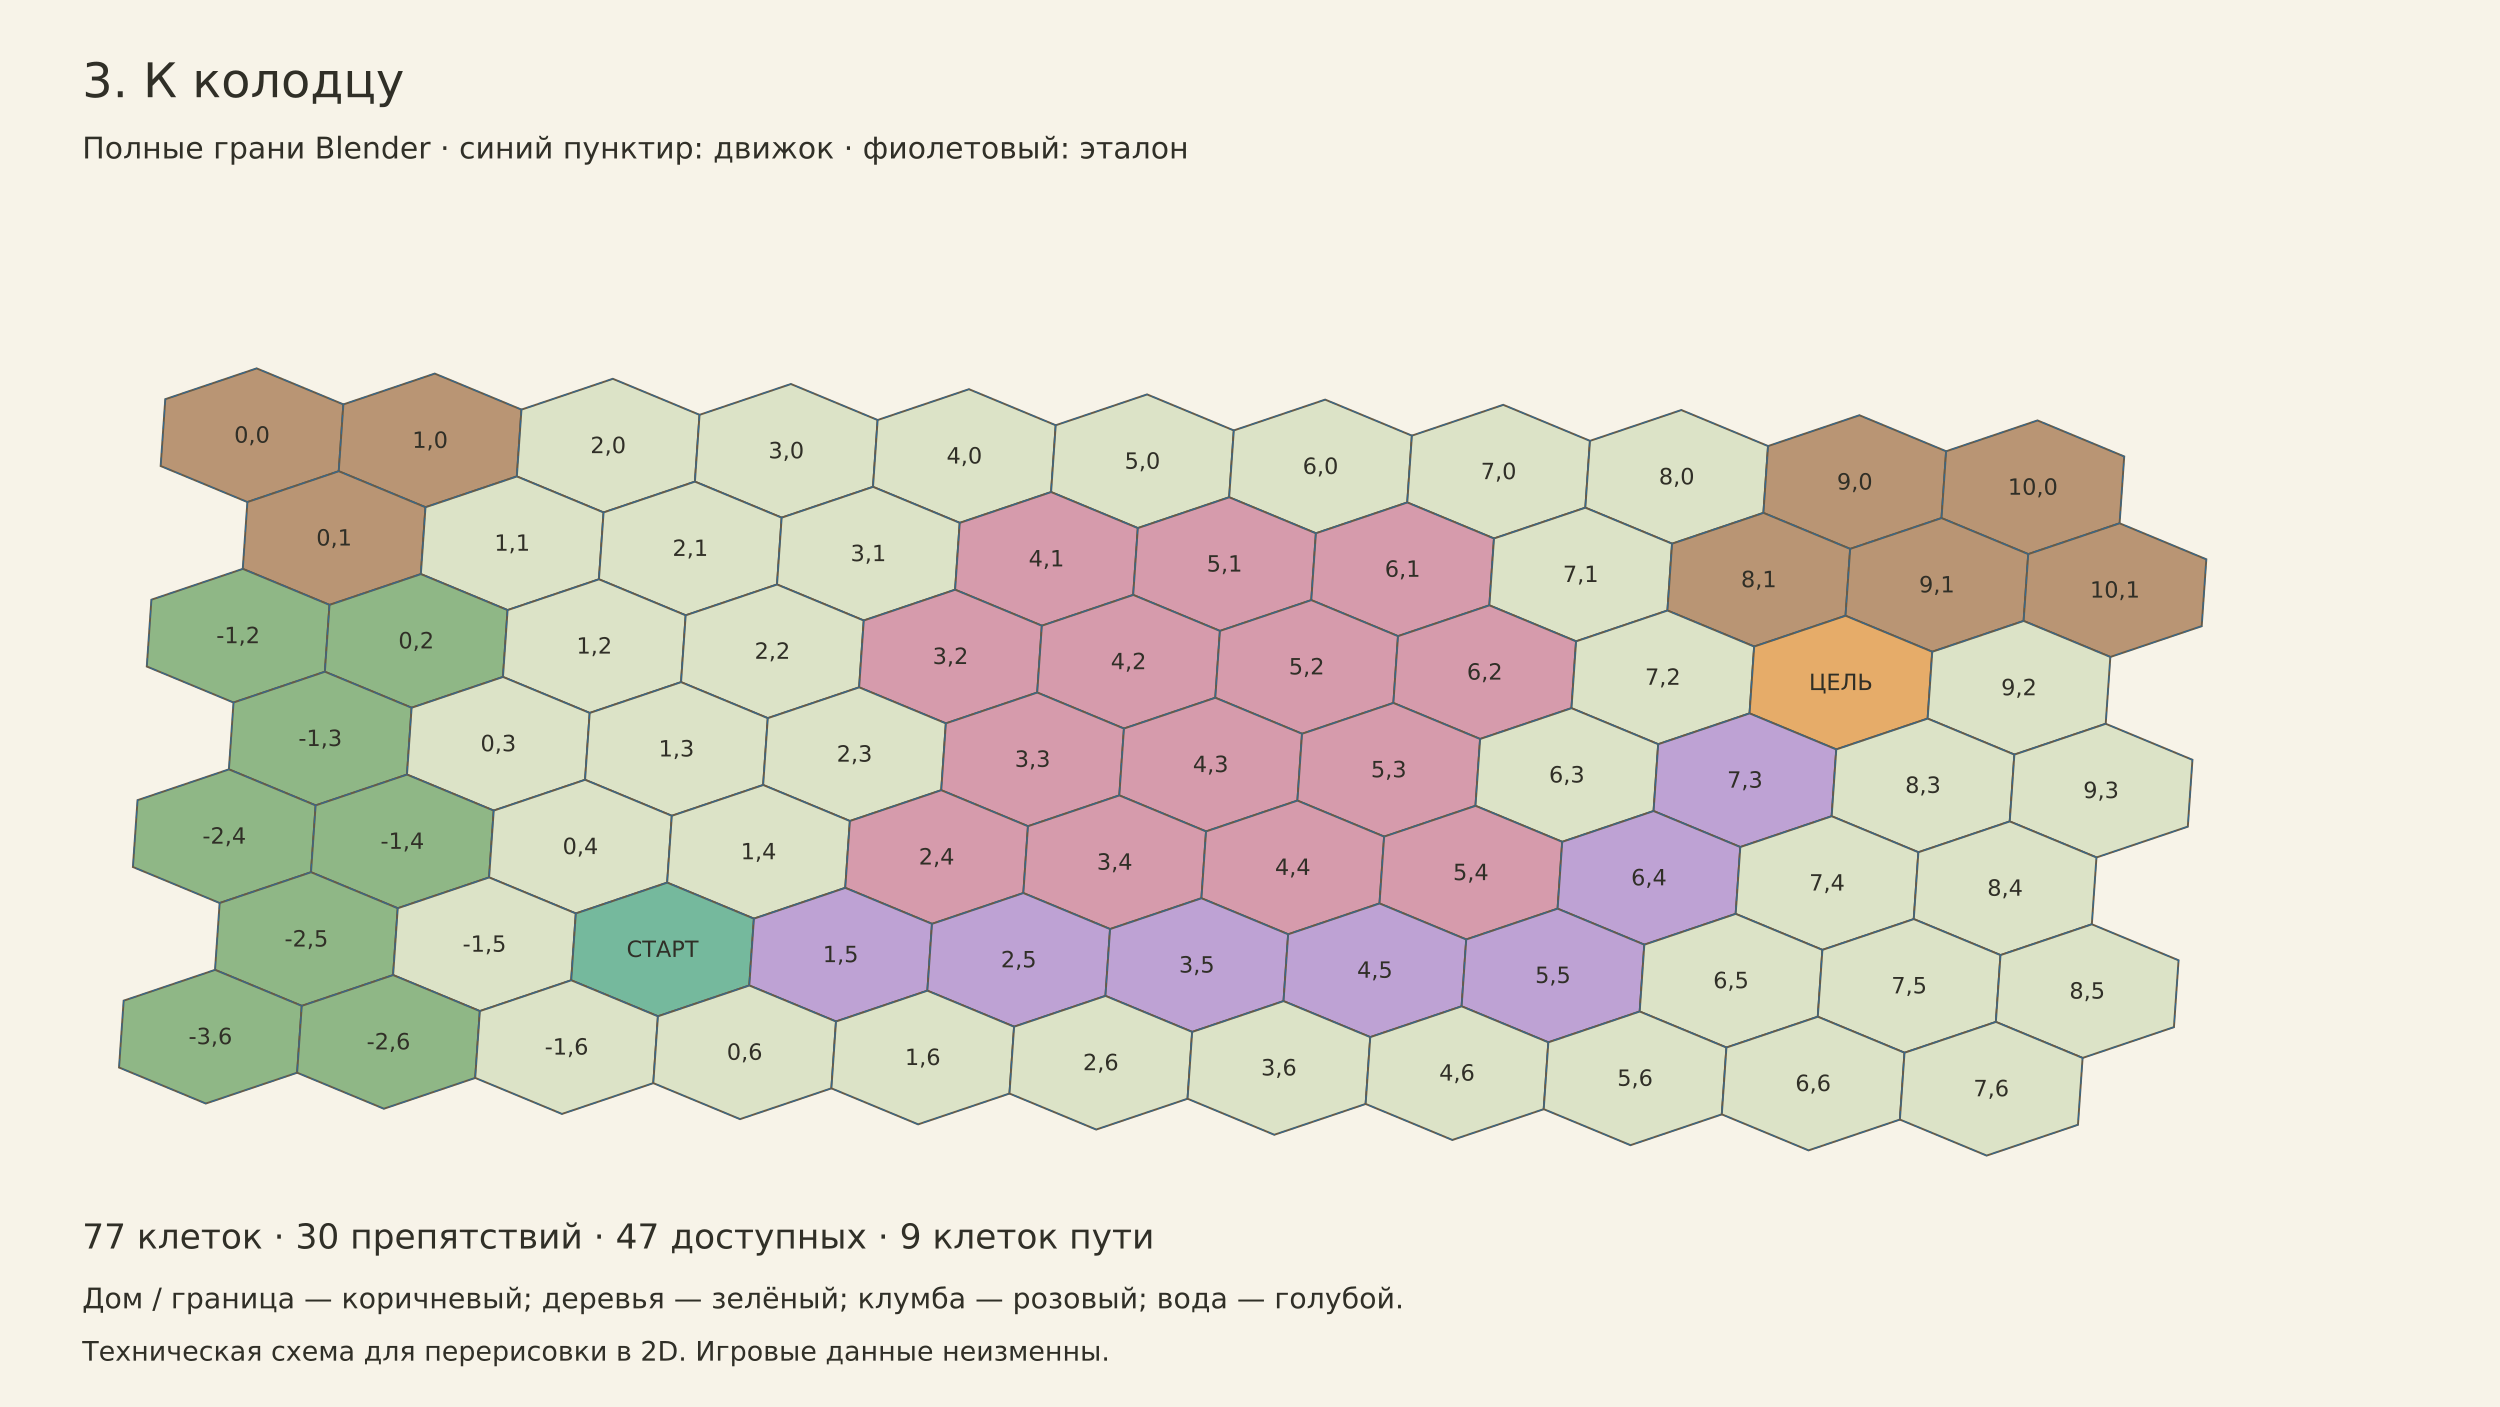
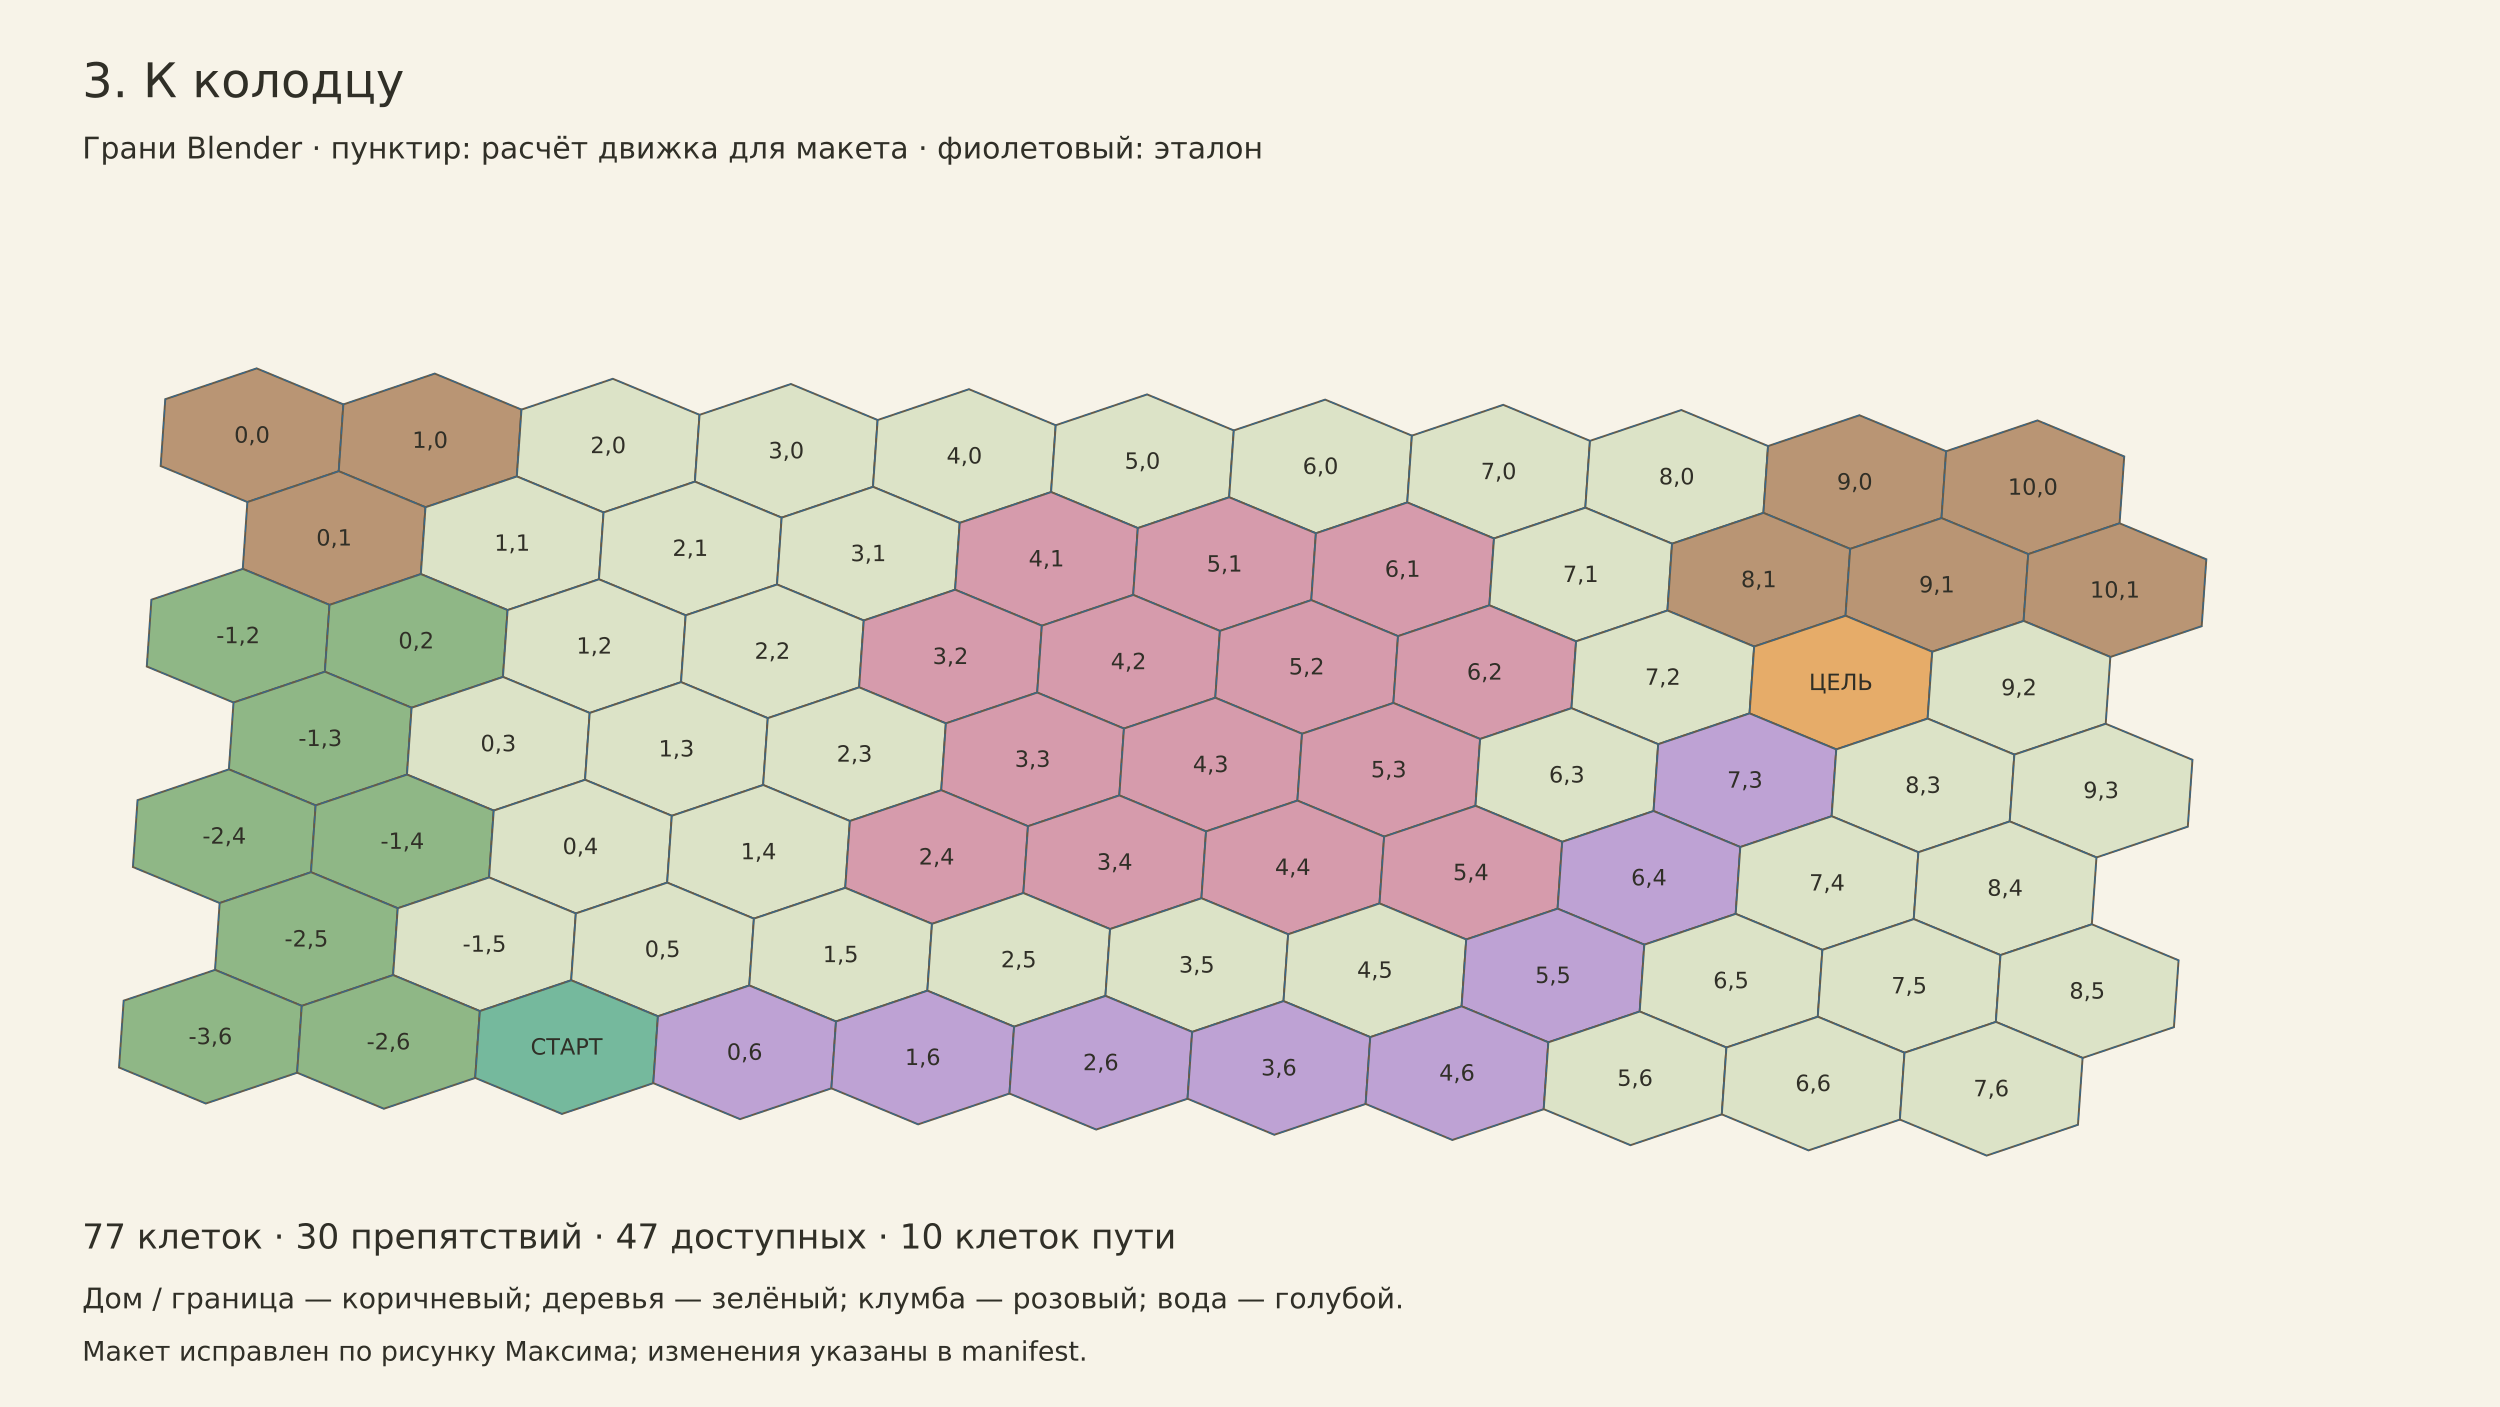
<svg xmlns="http://www.w3.org/2000/svg" viewBox="0 0 1672 941">
  <rect width="100%" height="100%" fill="#f7f3e8" />
  <g font-family="DejaVu Sans,sans-serif" fill="#302f27">
    <text x="55" y="65" font-size="32">3. К колодцу</text>
-     <text x="55" y="106" font-size="20">Полные грани Blender · синий пунктир: движок · фиолетовый: эталон</text>
+     <text x="55" y="106" font-size="20">Грани Blender · пунктир: расчёт движка для макета · фиолетовый: эталон</text>
    <polygon points="226.555,315.161 165.457,335.768 107.453,311.679 110.546,266.982 171.643,246.375 229.648,270.464" fill="#b99574" stroke="#655b49" stroke-width="1.3" />
    <polygon points="226.555,315.161 165.457,335.768 107.453,311.679 110.546,266.982 171.643,246.375 229.648,270.464" fill="none" stroke="#326a93" stroke-width=".7" stroke-dasharray="5 3" />
    <text x="168.55" y="296.071" text-anchor="middle" font-size="15">0,0</text>
    <polygon points="345.657,318.643 284.56,339.25 226.555,315.161 229.648,270.464 290.746,249.857 348.75,273.946" fill="#b99574" stroke="#655b49" stroke-width="1.3" />
    <polygon points="345.657,318.643 284.56,339.25 226.555,315.161 229.648,270.464 290.746,249.857 348.75,273.946" fill="none" stroke="#326a93" stroke-width=".7" stroke-dasharray="5 3" />
    <text x="287.653" y="299.554" text-anchor="middle" font-size="15">1,0</text>
    <polygon points="464.759,322.125 403.662,342.732 345.657,318.643 348.75,273.946 409.848,253.339 467.852,277.429" fill="#dce3c7" stroke="#655b49" stroke-width="1.3" />
    <polygon points="464.76,322.125 403.662,342.732 345.657,318.643 348.75,273.946 409.848,253.339 467.852,277.429" fill="none" stroke="#326a93" stroke-width=".7" stroke-dasharray="5 3" />
    <text x="406.755" y="303.036" text-anchor="middle" font-size="15">2,0</text>
    <polygon points="583.862,325.607 522.764,346.214 464.759,322.125 467.852,277.429 528.95,256.821 586.955,280.911" fill="#dce3c7" stroke="#655b49" stroke-width="1.3" />
    <polygon points="583.862,325.607 522.764,346.214 464.76,322.125 467.852,277.429 528.95,256.821 586.955,280.911" fill="none" stroke="#326a93" stroke-width=".7" stroke-dasharray="5 3" />
    <text x="525.857" y="306.518" text-anchor="middle" font-size="15">3,0</text>
    <polygon points="702.964,329.089 641.866,349.696 583.862,325.607 586.955,280.911 648.052,260.304 706.057,284.393" fill="#dce3c7" stroke="#655b49" stroke-width="1.3" />
    <polygon points="702.964,329.089 641.866,349.696 583.862,325.607 586.955,280.911 648.052,260.304 706.057,284.393" fill="none" stroke="#326a93" stroke-width=".7" stroke-dasharray="5 3" />
    <text x="644.959" y="310" text-anchor="middle" font-size="15">4,0</text>
    <polygon points="822.066,332.571 760.969,353.179 702.964,329.089 706.057,284.393 767.155,263.786 825.159,287.875" fill="#dce3c7" stroke="#655b49" stroke-width="1.3" />
    <polygon points="822.066,332.571 760.969,353.179 702.964,329.089 706.057,284.393 767.155,263.786 825.159,287.875" fill="none" stroke="#326a93" stroke-width=".7" stroke-dasharray="5 3" />
    <text x="764.062" y="313.482" text-anchor="middle" font-size="15">5,0</text>
    <polygon points="941.169,336.054 880.071,356.661 822.066,332.571 825.159,287.875 886.257,267.268 944.262,291.357" fill="#dce3c7" stroke="#655b49" stroke-width="1.3" />
    <polygon points="941.169,336.054 880.071,356.661 822.066,332.571 825.159,287.875 886.257,267.268 944.262,291.357" fill="none" stroke="#326a93" stroke-width=".7" stroke-dasharray="5 3" />
    <text x="883.164" y="316.964" text-anchor="middle" font-size="15">6,0</text>
    <polygon points="1060.271,339.536 999.173,360.143 941.169,336.054 944.262,291.357 1005.359,270.75 1063.364,294.839" fill="#dce3c7" stroke="#655b49" stroke-width="1.3" />
    <polygon points="1060.271,339.536 999.173,360.143 941.169,336.054 944.262,291.357 1005.359,270.75 1063.364,294.839" fill="none" stroke="#326a93" stroke-width=".7" stroke-dasharray="5 3" />
    <text x="1002.266" y="320.446" text-anchor="middle" font-size="15">7,0</text>
    <polygon points="1179.373,343.018 1118.276,363.625 1060.271,339.536 1063.364,294.839 1124.462,274.232 1182.466,298.322" fill="#dce3c7" stroke="#655b49" stroke-width="1.3" />
    <polygon points="1179.373,343.018 1118.276,363.625 1060.271,339.536 1063.364,294.839 1124.462,274.232 1182.466,298.321" fill="none" stroke="#326a93" stroke-width=".7" stroke-dasharray="5 3" />
    <text x="1121.369" y="323.929" text-anchor="middle" font-size="15">8,0</text>
    <polygon points="1298.476,346.5 1237.378,367.107 1179.373,343.018 1182.466,298.322 1243.564,277.714 1301.569,301.804" fill="#b99574" stroke="#655b49" stroke-width="1.3" />
    <polygon points="1298.476,346.5 1237.378,367.107 1179.373,343.018 1182.466,298.321 1243.564,277.714 1301.568,301.804" fill="none" stroke="#326a93" stroke-width=".7" stroke-dasharray="5 3" />
    <text x="1240.471" y="327.411" text-anchor="middle" font-size="15">9,0</text>
    <polygon points="1417.578,349.982 1356.48,370.589 1298.476,346.5 1301.569,301.804 1362.666,281.197 1420.671,305.286" fill="#b99574" stroke="#655b49" stroke-width="1.3" />
    <polygon points="1417.578,349.982 1356.48,370.589 1298.476,346.5 1301.568,301.804 1362.666,281.196 1420.671,305.286" fill="none" stroke="#326a93" stroke-width=".7" stroke-dasharray="5 3" />
    <text x="1359.573" y="330.893" text-anchor="middle" font-size="15">10,0</text>
    <polygon points="281.467,383.947 220.369,404.554 162.364,380.464 165.457,335.768 226.555,315.161 284.56,339.25" fill="#b99574" stroke="#655b49" stroke-width="1.3" />
    <polygon points="281.467,383.946 220.369,404.554 162.364,380.464 165.457,335.768 226.555,315.161 284.56,339.25" fill="none" stroke="#326a93" stroke-width=".7" stroke-dasharray="5 3" />
    <text x="223.462" y="364.857" text-anchor="middle" font-size="15">0,1</text>
    <polygon points="400.569,387.429 339.471,408.036 281.467,383.947 284.56,339.25 345.657,318.643 403.662,342.732" fill="#dce3c7" stroke="#655b49" stroke-width="1.3" />
    <polygon points="400.569,387.429 339.471,408.036 281.467,383.946 284.56,339.25 345.657,318.643 403.662,342.732" fill="none" stroke="#326a93" stroke-width=".7" stroke-dasharray="5 3" />
    <text x="342.564" y="368.339" text-anchor="middle" font-size="15">1,1</text>
    <polygon points="519.671,390.911 458.574,411.518 400.569,387.429 403.662,342.732 464.759,322.125 522.764,346.214" fill="#dce3c7" stroke="#655b49" stroke-width="1.3" />
    <polygon points="519.671,390.911 458.574,411.518 400.569,387.429 403.662,342.732 464.76,322.125 522.764,346.214" fill="none" stroke="#326a93" stroke-width=".7" stroke-dasharray="5 3" />
    <text x="461.667" y="371.821" text-anchor="middle" font-size="15">2,1</text>
    <polygon points="638.774,394.393 577.676,415 519.671,390.911 522.764,346.214 583.862,325.607 641.866,349.696" fill="#dce3c7" stroke="#655b49" stroke-width="1.3" />
    <polygon points="638.774,394.393 577.676,415 519.671,390.911 522.764,346.214 583.862,325.607 641.866,349.696" fill="none" stroke="#326a93" stroke-width=".7" stroke-dasharray="5 3" />
    <text x="580.769" y="375.304" text-anchor="middle" font-size="15">3,1</text>
    <polygon points="757.876,397.875 696.778,418.482 638.774,394.393 641.866,349.696 702.964,329.089 760.969,353.179" fill="#d69bac" stroke="#655b49" stroke-width="1.3" />
    <polygon points="757.876,397.875 696.778,418.482 638.774,394.393 641.866,349.696 702.964,329.089 760.969,353.179" fill="none" stroke="#326a93" stroke-width=".7" stroke-dasharray="5 3" />
    <text x="699.871" y="378.786" text-anchor="middle" font-size="15">4,1</text>
    <polygon points="876.978,401.357 815.88,421.964 757.876,397.875 760.969,353.179 822.066,332.571 880.071,356.661" fill="#d69bac" stroke="#655b49" stroke-width="1.3" />
    <polygon points="876.978,401.357 815.88,421.964 757.876,397.875 760.969,353.179 822.066,332.571 880.071,356.661" fill="none" stroke="#326a93" stroke-width=".7" stroke-dasharray="5 3" />
    <text x="818.973" y="382.268" text-anchor="middle" font-size="15">5,1</text>
    <polygon points="996.08,404.839 934.983,425.447 876.978,401.357 880.071,356.661 941.169,336.054 999.173,360.143" fill="#d69bac" stroke="#655b49" stroke-width="1.3" />
    <polygon points="996.08,404.839 934.983,425.446 876.978,401.357 880.071,356.661 941.169,336.054 999.173,360.143" fill="none" stroke="#326a93" stroke-width=".7" stroke-dasharray="5 3" />
    <text x="938.076" y="385.75" text-anchor="middle" font-size="15">6,1</text>
    <polygon points="1115.183,408.321 1054.085,428.929 996.08,404.839 999.173,360.143 1060.271,339.536 1118.276,363.625" fill="#dce3c7" stroke="#655b49" stroke-width="1.3" />
    <polygon points="1115.183,408.321 1054.085,428.929 996.08,404.839 999.173,360.143 1060.271,339.536 1118.276,363.625" fill="none" stroke="#326a93" stroke-width=".7" stroke-dasharray="5 3" />
    <text x="1057.178" y="389.232" text-anchor="middle" font-size="15">7,1</text>
    <polygon points="1234.285,411.804 1173.187,432.411 1115.183,408.321 1118.276,363.625 1179.373,343.018 1237.378,367.107" fill="#b99574" stroke="#655b49" stroke-width="1.3" />
    <polygon points="1234.285,411.804 1173.187,432.411 1115.183,408.321 1118.276,363.625 1179.373,343.018 1237.378,367.107" fill="none" stroke="#326a93" stroke-width=".7" stroke-dasharray="5 3" />
    <text x="1176.28" y="392.714" text-anchor="middle" font-size="15">8,1</text>
    <polygon points="1353.387,415.286 1292.29,435.893 1234.285,411.804 1237.378,367.107 1298.476,346.5 1356.48,370.589" fill="#b99574" stroke="#655b49" stroke-width="1.3" />
    <polygon points="1353.387,415.286 1292.29,435.893 1234.285,411.804 1237.378,367.107 1298.476,346.5 1356.48,370.589" fill="none" stroke="#326a93" stroke-width=".7" stroke-dasharray="5 3" />
    <text x="1295.383" y="396.196" text-anchor="middle" font-size="15">9,1</text>
    <polygon points="1472.49,418.768 1411.392,439.375 1353.387,415.286 1356.48,370.589 1417.578,349.982 1475.583,374.072" fill="#b99574" stroke="#655b49" stroke-width="1.3" />
    <polygon points="1472.49,418.768 1411.392,439.375 1353.387,415.286 1356.48,370.589 1417.578,349.982 1475.582,374.071" fill="none" stroke="#326a93" stroke-width=".7" stroke-dasharray="5 3" />
    <text x="1414.485" y="399.679" text-anchor="middle" font-size="15">10,1</text>
    <polygon points="217.276,449.25 156.178,469.857 98.174,445.768 101.267,401.072 162.364,380.464 220.369,404.554" fill="#8fb786" stroke="#655b49" stroke-width="1.3" />
    <polygon points="217.276,449.25 156.179,469.857 98.174,445.768 101.267,401.071 162.364,380.464 220.369,404.554" fill="none" stroke="#326a93" stroke-width=".7" stroke-dasharray="5 3" />
    <text x="159.271" y="430.161" text-anchor="middle" font-size="15">-1,2</text>
    <polygon points="336.378,452.732 275.281,473.339 217.276,449.25 220.369,404.554 281.467,383.947 339.471,408.036" fill="#8fb786" stroke="#655b49" stroke-width="1.3" />
    <polygon points="336.378,452.732 275.281,473.339 217.276,449.25 220.369,404.554 281.467,383.946 339.471,408.036" fill="none" stroke="#326a93" stroke-width=".7" stroke-dasharray="5 3" />
    <text x="278.374" y="433.643" text-anchor="middle" font-size="15">0,2</text>
    <polygon points="455.481,456.214 394.383,476.822 336.378,452.732 339.471,408.036 400.569,387.429 458.574,411.518" fill="#dce3c7" stroke="#655b49" stroke-width="1.3" />
    <polygon points="455.481,456.214 394.383,476.821 336.378,452.732 339.471,408.036 400.569,387.429 458.574,411.518" fill="none" stroke="#326a93" stroke-width=".7" stroke-dasharray="5 3" />
    <text x="397.476" y="437.125" text-anchor="middle" font-size="15">1,2</text>
    <polygon points="574.583,459.697 513.485,480.304 455.481,456.214 458.574,411.518 519.671,390.911 577.676,415" fill="#dce3c7" stroke="#655b49" stroke-width="1.3" />
    <polygon points="574.583,459.696 513.485,480.304 455.481,456.214 458.574,411.518 519.671,390.911 577.676,415" fill="none" stroke="#326a93" stroke-width=".7" stroke-dasharray="5 3" />
    <text x="516.578" y="440.607" text-anchor="middle" font-size="15">2,2</text>
    <polygon points="693.685,463.179 632.588,483.786 574.583,459.697 577.676,415 638.774,394.393 696.778,418.482" fill="#d69bac" stroke="#655b49" stroke-width="1.3" />
    <polygon points="693.685,463.179 632.588,483.786 574.583,459.696 577.676,415 638.774,394.393 696.778,418.482" fill="none" stroke="#326a93" stroke-width=".7" stroke-dasharray="5 3" />
    <text x="635.681" y="444.089" text-anchor="middle" font-size="15">3,2</text>
    <polygon points="812.788,466.661 751.69,487.268 693.685,463.179 696.778,418.482 757.876,397.875 815.88,421.964" fill="#d69bac" stroke="#655b49" stroke-width="1.3" />
    <polygon points="812.788,466.661 751.69,487.268 693.685,463.179 696.778,418.482 757.876,397.875 815.88,421.964" fill="none" stroke="#326a93" stroke-width=".7" stroke-dasharray="5 3" />
    <text x="754.783" y="447.571" text-anchor="middle" font-size="15">4,2</text>
    <polygon points="931.89,470.143 870.792,490.75 812.788,466.661 815.88,421.964 876.978,401.357 934.983,425.447" fill="#d69bac" stroke="#655b49" stroke-width="1.3" />
    <polygon points="931.89,470.143 870.792,490.75 812.788,466.661 815.88,421.964 876.978,401.357 934.983,425.446" fill="none" stroke="#326a93" stroke-width=".7" stroke-dasharray="5 3" />
    <text x="873.885" y="451.054" text-anchor="middle" font-size="15">5,2</text>
    <polygon points="1050.992,473.625 989.894,494.232 931.89,470.143 934.983,425.447 996.08,404.839 1054.085,428.929" fill="#d69bac" stroke="#655b49" stroke-width="1.3" />
    <polygon points="1050.992,473.625 989.894,494.232 931.89,470.143 934.983,425.446 996.08,404.839 1054.085,428.929" fill="none" stroke="#326a93" stroke-width=".7" stroke-dasharray="5 3" />
    <text x="992.987" y="454.536" text-anchor="middle" font-size="15">6,2</text>
    <polygon points="1170.094,477.107 1108.997,497.714 1050.992,473.625 1054.085,428.929 1115.183,408.321 1173.187,432.411" fill="#dce3c7" stroke="#655b49" stroke-width="1.3" />
    <polygon points="1170.094,477.107 1108.997,497.714 1050.992,473.625 1054.085,428.929 1115.183,408.321 1173.187,432.411" fill="none" stroke="#326a93" stroke-width=".7" stroke-dasharray="5 3" />
    <text x="1112.09" y="458.018" text-anchor="middle" font-size="15">7,2</text>
    <polygon points="1289.197,480.589 1228.099,501.197 1170.094,477.107 1173.187,432.411 1234.285,411.804 1292.29,435.893" fill="#e6ac69" stroke="#655b49" stroke-width="1.3" />
    <polygon points="1289.197,480.589 1228.099,501.196 1170.094,477.107 1173.187,432.411 1234.285,411.804 1292.29,435.893" fill="none" stroke="#326a93" stroke-width=".7" stroke-dasharray="5 3" />
    <text x="1231.192" y="461.5" text-anchor="middle" font-size="15">ЦЕЛЬ</text>
    <polygon points="1408.299,484.071 1347.201,504.679 1289.197,480.589 1292.29,435.893 1353.387,415.286 1411.392,439.375" fill="#dce3c7" stroke="#655b49" stroke-width="1.3" />
    <polygon points="1408.299,484.071 1347.201,504.679 1289.197,480.589 1292.29,435.893 1353.387,415.286 1411.392,439.375" fill="none" stroke="#326a93" stroke-width=".7" stroke-dasharray="5 3" />
    <text x="1350.294" y="464.982" text-anchor="middle" font-size="15">9,2</text>
    <polygon points="272.188,518.036 211.09,538.643 153.086,514.554 156.178,469.857 217.276,449.25 275.281,473.339" fill="#8fb786" stroke="#655b49" stroke-width="1.3" />
    <polygon points="272.188,518.036 211.09,538.643 153.086,514.554 156.179,469.857 217.276,449.25 275.281,473.339" fill="none" stroke="#326a93" stroke-width=".7" stroke-dasharray="5 3" />
    <text x="214.183" y="498.946" text-anchor="middle" font-size="15">-1,3</text>
    <polygon points="391.29,521.518 330.192,542.125 272.188,518.036 275.281,473.339 336.378,452.732 394.383,476.822" fill="#dce3c7" stroke="#655b49" stroke-width="1.3" />
    <polygon points="391.29,521.518 330.192,542.125 272.188,518.036 275.281,473.339 336.378,452.732 394.383,476.821" fill="none" stroke="#326a93" stroke-width=".7" stroke-dasharray="5 3" />
    <text x="333.285" y="502.429" text-anchor="middle" font-size="15">0,3</text>
    <polygon points="510.392,525 449.295,545.607 391.29,521.518 394.383,476.822 455.481,456.214 513.485,480.304" fill="#dce3c7" stroke="#655b49" stroke-width="1.3" />
    <polygon points="510.392,525 449.295,545.607 391.29,521.518 394.383,476.821 455.481,456.214 513.485,480.304" fill="none" stroke="#326a93" stroke-width=".7" stroke-dasharray="5 3" />
    <text x="452.388" y="505.911" text-anchor="middle" font-size="15">1,3</text>
    <polygon points="629.495,528.482 568.397,549.089 510.392,525 513.485,480.304 574.583,459.697 632.588,483.786" fill="#dce3c7" stroke="#655b49" stroke-width="1.3" />
    <polygon points="629.495,528.482 568.397,549.089 510.392,525 513.485,480.304 574.583,459.696 632.588,483.786" fill="none" stroke="#326a93" stroke-width=".7" stroke-dasharray="5 3" />
    <text x="571.49" y="509.393" text-anchor="middle" font-size="15">2,3</text>
    <polygon points="748.597,531.964 687.499,552.572 629.495,528.482 632.588,483.786 693.685,463.179 751.69,487.268" fill="#d69bac" stroke="#655b49" stroke-width="1.3" />
    <polygon points="748.597,531.964 687.499,552.571 629.495,528.482 632.588,483.786 693.685,463.179 751.69,487.268" fill="none" stroke="#326a93" stroke-width=".7" stroke-dasharray="5 3" />
    <text x="690.592" y="512.875" text-anchor="middle" font-size="15">3,3</text>
    <polygon points="867.699,535.447 806.602,556.054 748.597,531.964 751.69,487.268 812.788,466.661 870.792,490.75" fill="#d69bac" stroke="#655b49" stroke-width="1.3" />
    <polygon points="867.699,535.446 806.602,556.054 748.597,531.964 751.69,487.268 812.788,466.661 870.792,490.75" fill="none" stroke="#326a93" stroke-width=".7" stroke-dasharray="5 3" />
    <text x="809.695" y="516.357" text-anchor="middle" font-size="15">4,3</text>
    <polygon points="986.802,538.929 925.704,559.536 867.699,535.447 870.792,490.75 931.89,470.143 989.894,494.232" fill="#d69bac" stroke="#655b49" stroke-width="1.3" />
    <polygon points="986.802,538.929 925.704,559.536 867.699,535.446 870.792,490.75 931.89,470.143 989.894,494.232" fill="none" stroke="#326a93" stroke-width=".7" stroke-dasharray="5 3" />
    <text x="928.797" y="519.839" text-anchor="middle" font-size="15">5,3</text>
    <polygon points="1105.904,542.411 1044.806,563.018 986.802,538.929 989.894,494.232 1050.992,473.625 1108.997,497.714" fill="#dce3c7" stroke="#655b49" stroke-width="1.3" />
    <polygon points="1105.904,542.411 1044.806,563.018 986.802,538.929 989.894,494.232 1050.992,473.625 1108.997,497.714" fill="none" stroke="#326a93" stroke-width=".7" stroke-dasharray="5 3" />
    <text x="1047.899" y="523.321" text-anchor="middle" font-size="15">6,3</text>
    <polygon points="1225.006,545.893 1163.908,566.5 1105.904,542.411 1108.997,497.714 1170.094,477.107 1228.099,501.197" fill="#bea2d4" stroke="#655b49" stroke-width="1.3" />
    <polygon points="1225.006,545.893 1163.909,566.5 1105.904,542.411 1108.997,497.714 1170.094,477.107 1228.099,501.196" fill="none" stroke="#326a93" stroke-width=".7" stroke-dasharray="5 3" />
    <text x="1167.001" y="526.804" text-anchor="middle" font-size="15">7,3</text>
    <polygon points="1344.108,549.375 1283.011,569.982 1225.006,545.893 1228.099,501.197 1289.197,480.589 1347.201,504.679" fill="#dce3c7" stroke="#655b49" stroke-width="1.3" />
    <polygon points="1344.108,549.375 1283.011,569.982 1225.006,545.893 1228.099,501.196 1289.197,480.589 1347.201,504.679" fill="none" stroke="#326a93" stroke-width=".7" stroke-dasharray="5 3" />
    <text x="1286.104" y="530.286" text-anchor="middle" font-size="15">8,3</text>
    <polygon points="1463.211,552.857 1402.113,573.464 1344.108,549.375 1347.201,504.679 1408.299,484.071 1466.304,508.161" fill="#dce3c7" stroke="#655b49" stroke-width="1.3" />
    <polygon points="1463.211,552.857 1402.113,573.464 1344.108,549.375 1347.201,504.679 1408.299,484.071 1466.304,508.161" fill="none" stroke="#326a93" stroke-width=".7" stroke-dasharray="5 3" />
    <text x="1405.206" y="533.768" text-anchor="middle" font-size="15">9,3</text>
    <polygon points="207.997,583.339 146.9,603.946 88.895,579.857 91.988,535.161 153.086,514.554 211.09,538.643" fill="#8fb786" stroke="#655b49" stroke-width="1.3" />
    <polygon points="207.997,583.339 146.9,603.946 88.895,579.857 91.988,535.161 153.086,514.554 211.09,538.643" fill="none" stroke="#326a93" stroke-width=".7" stroke-dasharray="5 3" />
    <text x="149.993" y="564.25" text-anchor="middle" font-size="15">-2,4</text>
    <polygon points="327.1,586.822 266.002,607.429 207.997,583.339 211.09,538.643 272.188,518.036 330.192,542.125" fill="#8fb786" stroke="#655b49" stroke-width="1.3" />
    <polygon points="327.1,586.821 266.002,607.429 207.997,583.339 211.09,538.643 272.188,518.036 330.192,542.125" fill="none" stroke="#326a93" stroke-width=".7" stroke-dasharray="5 3" />
    <text x="269.095" y="567.732" text-anchor="middle" font-size="15">-1,4</text>
    <polygon points="446.202,590.304 385.104,610.911 327.1,586.822 330.192,542.125 391.29,521.518 449.295,545.607" fill="#dce3c7" stroke="#655b49" stroke-width="1.3" />
    <polygon points="446.202,590.304 385.104,610.911 327.1,586.821 330.192,542.125 391.29,521.518 449.295,545.607" fill="none" stroke="#326a93" stroke-width=".7" stroke-dasharray="5 3" />
    <text x="388.197" y="571.214" text-anchor="middle" font-size="15">0,4</text>
    <polygon points="565.304,593.786 504.207,614.393 446.202,590.304 449.295,545.607 510.392,525 568.397,549.089" fill="#dce3c7" stroke="#655b49" stroke-width="1.3" />
    <polygon points="565.304,593.786 504.207,614.393 446.202,590.304 449.295,545.607 510.392,525 568.397,549.089" fill="none" stroke="#326a93" stroke-width=".7" stroke-dasharray="5 3" />
    <text x="507.299" y="574.696" text-anchor="middle" font-size="15">1,4</text>
    <polygon points="684.406,597.268 623.309,617.875 565.304,593.786 568.397,549.089 629.495,528.482 687.499,552.572" fill="#d69bac" stroke="#655b49" stroke-width="1.3" />
    <polygon points="684.406,597.268 623.309,617.875 565.304,593.786 568.397,549.089 629.495,528.482 687.499,552.571" fill="none" stroke="#326a93" stroke-width=".7" stroke-dasharray="5 3" />
    <text x="626.402" y="578.179" text-anchor="middle" font-size="15">2,4</text>
    <polygon points="803.509,600.75 742.411,621.357 684.406,597.268 687.499,552.572 748.597,531.964 806.602,556.054" fill="#d69bac" stroke="#655b49" stroke-width="1.3" />
    <polygon points="803.509,600.75 742.411,621.357 684.406,597.268 687.499,552.571 748.597,531.964 806.602,556.054" fill="none" stroke="#326a93" stroke-width=".7" stroke-dasharray="5 3" />
    <text x="745.504" y="581.661" text-anchor="middle" font-size="15">3,4</text>
    <polygon points="922.611,604.232 861.513,624.839 803.509,600.75 806.602,556.054 867.699,535.447 925.704,559.536" fill="#d69bac" stroke="#655b49" stroke-width="1.3" />
    <polygon points="922.611,604.232 861.513,624.839 803.509,600.75 806.602,556.054 867.699,535.446 925.704,559.536" fill="none" stroke="#326a93" stroke-width=".7" stroke-dasharray="5 3" />
    <text x="864.606" y="585.143" text-anchor="middle" font-size="15">4,4</text>
    <polygon points="1041.713,607.714 980.616,628.321 922.611,604.232 925.704,559.536 986.802,538.929 1044.806,563.018" fill="#d69bac" stroke="#655b49" stroke-width="1.3" />
    <polygon points="1041.713,607.714 980.616,628.321 922.611,604.232 925.704,559.536 986.802,538.929 1044.806,563.018" fill="none" stroke="#326a93" stroke-width=".7" stroke-dasharray="5 3" />
    <text x="983.709" y="588.625" text-anchor="middle" font-size="15">5,4</text>
    <polygon points="1160.815,611.197 1099.718,631.804 1041.713,607.714 1044.806,563.018 1105.904,542.411 1163.908,566.5" fill="#bea2d4" stroke="#655b49" stroke-width="1.3" />
    <polygon points="1160.816,611.196 1099.718,631.804 1041.713,607.714 1044.806,563.018 1105.904,542.411 1163.909,566.5" fill="none" stroke="#326a93" stroke-width=".7" stroke-dasharray="5 3" />
    <text x="1102.811" y="592.107" text-anchor="middle" font-size="15">6,4</text>
    <polygon points="1279.918,614.679 1218.82,635.286 1160.815,611.197 1163.908,566.5 1225.006,545.893 1283.011,569.982" fill="#dce3c7" stroke="#655b49" stroke-width="1.3" />
    <polygon points="1279.918,614.679 1218.82,635.286 1160.816,611.196 1163.909,566.5 1225.006,545.893 1283.011,569.982" fill="none" stroke="#326a93" stroke-width=".7" stroke-dasharray="5 3" />
    <text x="1221.913" y="595.589" text-anchor="middle" font-size="15">7,4</text>
    <polygon points="1399.02,618.161 1337.923,638.768 1279.918,614.679 1283.011,569.982 1344.108,549.375 1402.113,573.464" fill="#dce3c7" stroke="#655b49" stroke-width="1.3" />
    <polygon points="1399.02,618.161 1337.922,638.768 1279.918,614.679 1283.011,569.982 1344.108,549.375 1402.113,573.464" fill="none" stroke="#326a93" stroke-width=".7" stroke-dasharray="5 3" />
    <text x="1341.015" y="599.071" text-anchor="middle" font-size="15">8,4</text>
    <polygon points="262.909,652.125 201.811,672.732 143.807,648.643 146.9,603.946 207.997,583.339 266.002,607.429" fill="#8fb786" stroke="#655b49" stroke-width="1.3" />
    <polygon points="262.909,652.125 201.811,672.732 143.807,648.643 146.9,603.946 207.997,583.339 266.002,607.429" fill="none" stroke="#326a93" stroke-width=".7" stroke-dasharray="5 3" />
    <text x="204.904" y="633.036" text-anchor="middle" font-size="15">-2,5</text>
    <polygon points="382.011,655.607 320.914,676.214 262.909,652.125 266.002,607.429 327.1,586.822 385.104,610.911" fill="#dce3c7" stroke="#655b49" stroke-width="1.3" />
    <polygon points="382.011,655.607 320.914,676.214 262.909,652.125 266.002,607.429 327.1,586.821 385.104,610.911" fill="none" stroke="#326a93" stroke-width=".7" stroke-dasharray="5 3" />
    <text x="324.007" y="636.518" text-anchor="middle" font-size="15">-1,5</text>
-     <polygon points="501.114,659.089 440.016,679.696 382.011,655.607 385.104,610.911 446.202,590.304 504.207,614.393" fill="#75b99d" stroke="#655b49" stroke-width="1.3" />
+     <polygon points="501.114,659.089 440.016,679.696 382.011,655.607 385.104,610.911 446.202,590.304 504.207,614.393" fill="#dce3c7" stroke="#655b49" stroke-width="1.3" />
    <polygon points="501.114,659.089 440.016,679.696 382.011,655.607 385.104,610.911 446.202,590.304 504.207,614.393" fill="none" stroke="#326a93" stroke-width=".7" stroke-dasharray="5 3" />
-     <text x="443.109" y="640" text-anchor="middle" font-size="15">СТАРТ</text>
-     <polygon points="620.216,662.571 559.118,683.179 501.114,659.089 504.207,614.393 565.304,593.786 623.309,617.875" fill="#bea2d4" stroke="#655b49" stroke-width="1.3" />
+     <text x="443.109" y="640" text-anchor="middle" font-size="15">0,5</text>
+     <polygon points="620.216,662.571 559.118,683.179 501.114,659.089 504.207,614.393 565.304,593.786 623.309,617.875" fill="#dce3c7" stroke="#655b49" stroke-width="1.3" />
    <polygon points="620.216,662.571 559.118,683.179 501.114,659.089 504.207,614.393 565.304,593.786 623.309,617.875" fill="none" stroke="#326a93" stroke-width=".7" stroke-dasharray="5 3" />
    <text x="562.211" y="643.482" text-anchor="middle" font-size="15">1,5</text>
-     <polygon points="739.318,666.054 678.22,686.661 620.216,662.571 623.309,617.875 684.406,597.268 742.411,621.357" fill="#bea2d4" stroke="#655b49" stroke-width="1.3" />
+     <polygon points="739.318,666.054 678.22,686.661 620.216,662.571 623.309,617.875 684.406,597.268 742.411,621.357" fill="#dce3c7" stroke="#655b49" stroke-width="1.3" />
    <polygon points="739.318,666.054 678.221,686.661 620.216,662.571 623.309,617.875 684.406,597.268 742.411,621.357" fill="none" stroke="#326a93" stroke-width=".7" stroke-dasharray="5 3" />
    <text x="681.313" y="646.964" text-anchor="middle" font-size="15">2,5</text>
-     <polygon points="858.42,669.536 797.323,690.143 739.318,666.054 742.411,621.357 803.509,600.75 861.513,624.839" fill="#bea2d4" stroke="#655b49" stroke-width="1.3" />
+     <polygon points="858.42,669.536 797.323,690.143 739.318,666.054 742.411,621.357 803.509,600.75 861.513,624.839" fill="#dce3c7" stroke="#655b49" stroke-width="1.3" />
    <polygon points="858.42,669.536 797.323,690.143 739.318,666.054 742.411,621.357 803.509,600.75 861.513,624.839" fill="none" stroke="#326a93" stroke-width=".7" stroke-dasharray="5 3" />
    <text x="800.416" y="650.446" text-anchor="middle" font-size="15">3,5</text>
-     <polygon points="977.523,673.018 916.425,693.625 858.42,669.536 861.513,624.839 922.611,604.232 980.616,628.321" fill="#bea2d4" stroke="#655b49" stroke-width="1.3" />
+     <polygon points="977.523,673.018 916.425,693.625 858.42,669.536 861.513,624.839 922.611,604.232 980.616,628.321" fill="#dce3c7" stroke="#655b49" stroke-width="1.3" />
    <polygon points="977.523,673.018 916.425,693.625 858.42,669.536 861.513,624.839 922.611,604.232 980.616,628.321" fill="none" stroke="#326a93" stroke-width=".7" stroke-dasharray="5 3" />
    <text x="919.518" y="653.929" text-anchor="middle" font-size="15">4,5</text>
    <polygon points="1096.625,676.5 1035.527,697.107 977.523,673.018 980.616,628.321 1041.713,607.714 1099.718,631.804" fill="#bea2d4" stroke="#655b49" stroke-width="1.3" />
    <polygon points="1096.625,676.5 1035.527,697.107 977.523,673.018 980.616,628.321 1041.713,607.714 1099.718,631.804" fill="none" stroke="#326a93" stroke-width=".7" stroke-dasharray="5 3" />
    <text x="1038.62" y="657.411" text-anchor="middle" font-size="15">5,5</text>
    <polygon points="1215.727,679.982 1154.63,700.589 1096.625,676.5 1099.718,631.804 1160.815,611.197 1218.82,635.286" fill="#dce3c7" stroke="#655b49" stroke-width="1.3" />
    <polygon points="1215.727,679.982 1154.63,700.589 1096.625,676.5 1099.718,631.804 1160.816,611.196 1218.82,635.286" fill="none" stroke="#326a93" stroke-width=".7" stroke-dasharray="5 3" />
    <text x="1157.723" y="660.893" text-anchor="middle" font-size="15">6,5</text>
    <polygon points="1334.83,683.464 1273.732,704.071 1215.727,679.982 1218.82,635.286 1279.918,614.679 1337.923,638.768" fill="#dce3c7" stroke="#655b49" stroke-width="1.3" />
    <polygon points="1334.83,683.464 1273.732,704.071 1215.727,679.982 1218.82,635.286 1279.918,614.679 1337.922,638.768" fill="none" stroke="#326a93" stroke-width=".7" stroke-dasharray="5 3" />
    <text x="1276.825" y="664.375" text-anchor="middle" font-size="15">7,5</text>
    <polygon points="1453.932,686.947 1392.834,707.554 1334.83,683.464 1337.923,638.768 1399.02,618.161 1457.025,642.25" fill="#dce3c7" stroke="#655b49" stroke-width="1.3" />
    <polygon points="1453.932,686.946 1392.834,707.554 1334.83,683.464 1337.922,638.768 1399.02,618.161 1457.025,642.25" fill="none" stroke="#326a93" stroke-width=".7" stroke-dasharray="5 3" />
    <text x="1395.927" y="667.857" text-anchor="middle" font-size="15">8,5</text>
    <polygon points="198.718,717.429 137.621,738.036 79.616,713.947 82.709,669.25 143.807,648.643 201.811,672.732" fill="#8fb786" stroke="#655b49" stroke-width="1.3" />
    <polygon points="198.718,717.429 137.621,738.036 79.616,713.946 82.709,669.25 143.807,648.643 201.811,672.732" fill="none" stroke="#326a93" stroke-width=".7" stroke-dasharray="5 3" />
    <text x="140.714" y="698.339" text-anchor="middle" font-size="15">-3,6</text>
    <polygon points="317.821,720.911 256.723,741.518 198.718,717.429 201.811,672.732 262.909,652.125 320.914,676.214" fill="#8fb786" stroke="#655b49" stroke-width="1.3" />
    <polygon points="317.821,720.911 256.723,741.518 198.718,717.429 201.811,672.732 262.909,652.125 320.914,676.214" fill="none" stroke="#326a93" stroke-width=".7" stroke-dasharray="5 3" />
    <text x="259.816" y="701.821" text-anchor="middle" font-size="15">-2,6</text>
-     <polygon points="436.923,724.393 375.825,745 317.821,720.911 320.914,676.214 382.011,655.607 440.016,679.696" fill="#dce3c7" stroke="#655b49" stroke-width="1.3" />
+     <polygon points="436.923,724.393 375.825,745 317.821,720.911 320.914,676.214 382.011,655.607 440.016,679.696" fill="#75b99d" stroke="#655b49" stroke-width="1.3" />
    <polygon points="436.923,724.393 375.825,745 317.821,720.911 320.914,676.214 382.011,655.607 440.016,679.696" fill="none" stroke="#326a93" stroke-width=".7" stroke-dasharray="5 3" />
-     <text x="378.918" y="705.304" text-anchor="middle" font-size="15">-1,6</text>
-     <polygon points="556.025,727.875 494.928,748.482 436.923,724.393 440.016,679.696 501.114,659.089 559.118,683.179" fill="#dce3c7" stroke="#655b49" stroke-width="1.3" />
+     <text x="378.918" y="705.304" text-anchor="middle" font-size="15">СТАРТ</text>
+     <polygon points="556.025,727.875 494.928,748.482 436.923,724.393 440.016,679.696 501.114,659.089 559.118,683.179" fill="#bea2d4" stroke="#655b49" stroke-width="1.3" />
    <polygon points="556.025,727.875 494.928,748.482 436.923,724.393 440.016,679.696 501.114,659.089 559.118,683.179" fill="none" stroke="#326a93" stroke-width=".7" stroke-dasharray="5 3" />
    <text x="498.021" y="708.786" text-anchor="middle" font-size="15">0,6</text>
-     <polygon points="675.128,731.357 614.03,751.964 556.025,727.875 559.118,683.179 620.216,662.571 678.22,686.661" fill="#dce3c7" stroke="#655b49" stroke-width="1.3" />
+     <polygon points="675.128,731.357 614.03,751.964 556.025,727.875 559.118,683.179 620.216,662.571 678.22,686.661" fill="#bea2d4" stroke="#655b49" stroke-width="1.3" />
    <polygon points="675.128,731.357 614.03,751.964 556.025,727.875 559.118,683.179 620.216,662.571 678.221,686.661" fill="none" stroke="#326a93" stroke-width=".7" stroke-dasharray="5 3" />
    <text x="617.123" y="712.268" text-anchor="middle" font-size="15">1,6</text>
-     <polygon points="794.23,734.839 733.132,755.446 675.128,731.357 678.22,686.661 739.318,666.054 797.323,690.143" fill="#dce3c7" stroke="#655b49" stroke-width="1.3" />
+     <polygon points="794.23,734.839 733.132,755.446 675.128,731.357 678.22,686.661 739.318,666.054 797.323,690.143" fill="#bea2d4" stroke="#655b49" stroke-width="1.3" />
    <polygon points="794.23,734.839 733.132,755.446 675.128,731.357 678.221,686.661 739.318,666.054 797.323,690.143" fill="none" stroke="#326a93" stroke-width=".7" stroke-dasharray="5 3" />
    <text x="736.225" y="715.75" text-anchor="middle" font-size="15">2,6</text>
-     <polygon points="913.332,738.322 852.235,758.929 794.23,734.839 797.323,690.143 858.42,669.536 916.425,693.625" fill="#dce3c7" stroke="#655b49" stroke-width="1.3" />
+     <polygon points="913.332,738.322 852.235,758.929 794.23,734.839 797.323,690.143 858.42,669.536 916.425,693.625" fill="#bea2d4" stroke="#655b49" stroke-width="1.3" />
    <polygon points="913.332,738.321 852.235,758.929 794.23,734.839 797.323,690.143 858.42,669.536 916.425,693.625" fill="none" stroke="#326a93" stroke-width=".7" stroke-dasharray="5 3" />
    <text x="855.327" y="719.232" text-anchor="middle" font-size="15">3,6</text>
-     <polygon points="1032.435,741.804 971.337,762.411 913.332,738.322 916.425,693.625 977.523,673.018 1035.527,697.107" fill="#dce3c7" stroke="#655b49" stroke-width="1.3" />
+     <polygon points="1032.435,741.804 971.337,762.411 913.332,738.322 916.425,693.625 977.523,673.018 1035.527,697.107" fill="#bea2d4" stroke="#655b49" stroke-width="1.3" />
    <polygon points="1032.434,741.804 971.337,762.411 913.332,738.321 916.425,693.625 977.523,673.018 1035.527,697.107" fill="none" stroke="#326a93" stroke-width=".7" stroke-dasharray="5 3" />
    <text x="974.43" y="722.714" text-anchor="middle" font-size="15">4,6</text>
    <polygon points="1151.537,745.286 1090.439,765.893 1032.435,741.804 1035.527,697.107 1096.625,676.5 1154.63,700.589" fill="#dce3c7" stroke="#655b49" stroke-width="1.3" />
    <polygon points="1151.537,745.286 1090.439,765.893 1032.434,741.804 1035.527,697.107 1096.625,676.5 1154.63,700.589" fill="none" stroke="#326a93" stroke-width=".7" stroke-dasharray="5 3" />
    <text x="1093.532" y="726.196" text-anchor="middle" font-size="15">5,6</text>
    <polygon points="1270.639,748.768 1209.541,769.375 1151.537,745.286 1154.63,700.589 1215.727,679.982 1273.732,704.071" fill="#dce3c7" stroke="#655b49" stroke-width="1.3" />
    <polygon points="1270.639,748.768 1209.541,769.375 1151.537,745.286 1154.63,700.589 1215.727,679.982 1273.732,704.071" fill="none" stroke="#326a93" stroke-width=".7" stroke-dasharray="5 3" />
    <text x="1212.634" y="729.679" text-anchor="middle" font-size="15">6,6</text>
    <polygon points="1389.741,752.25 1328.644,772.857 1270.639,748.768 1273.732,704.071 1334.83,683.464 1392.834,707.554" fill="#dce3c7" stroke="#655b49" stroke-width="1.3" />
    <polygon points="1389.741,752.25 1328.644,772.857 1270.639,748.768 1273.732,704.071 1334.83,683.464 1392.834,707.554" fill="none" stroke="#326a93" stroke-width=".7" stroke-dasharray="5 3" />
    <text x="1331.737" y="733.161" text-anchor="middle" font-size="15">7,6</text>
-     <text x="55" y="835" font-size="23">77 клеток · 30 препятствий · 47 доступных · 9 клеток пути</text>
+     <text x="55" y="835" font-size="23">77 клеток · 30 препятствий · 47 доступных · 10 клеток пути</text>
    <text x="55" y="875" font-size="19">Дом / граница — коричневый; деревья — зелёный; клумба — розовый; вода — голубой.</text>
-     <text x="55" y="910" font-size="18">Техническая схема для перерисовки в 2D. Игровые данные неизменны.</text>
+     <text x="55" y="910" font-size="18">Макет исправлен по рисунку Максима; изменения указаны в manifest.</text>
  </g>
</svg>
